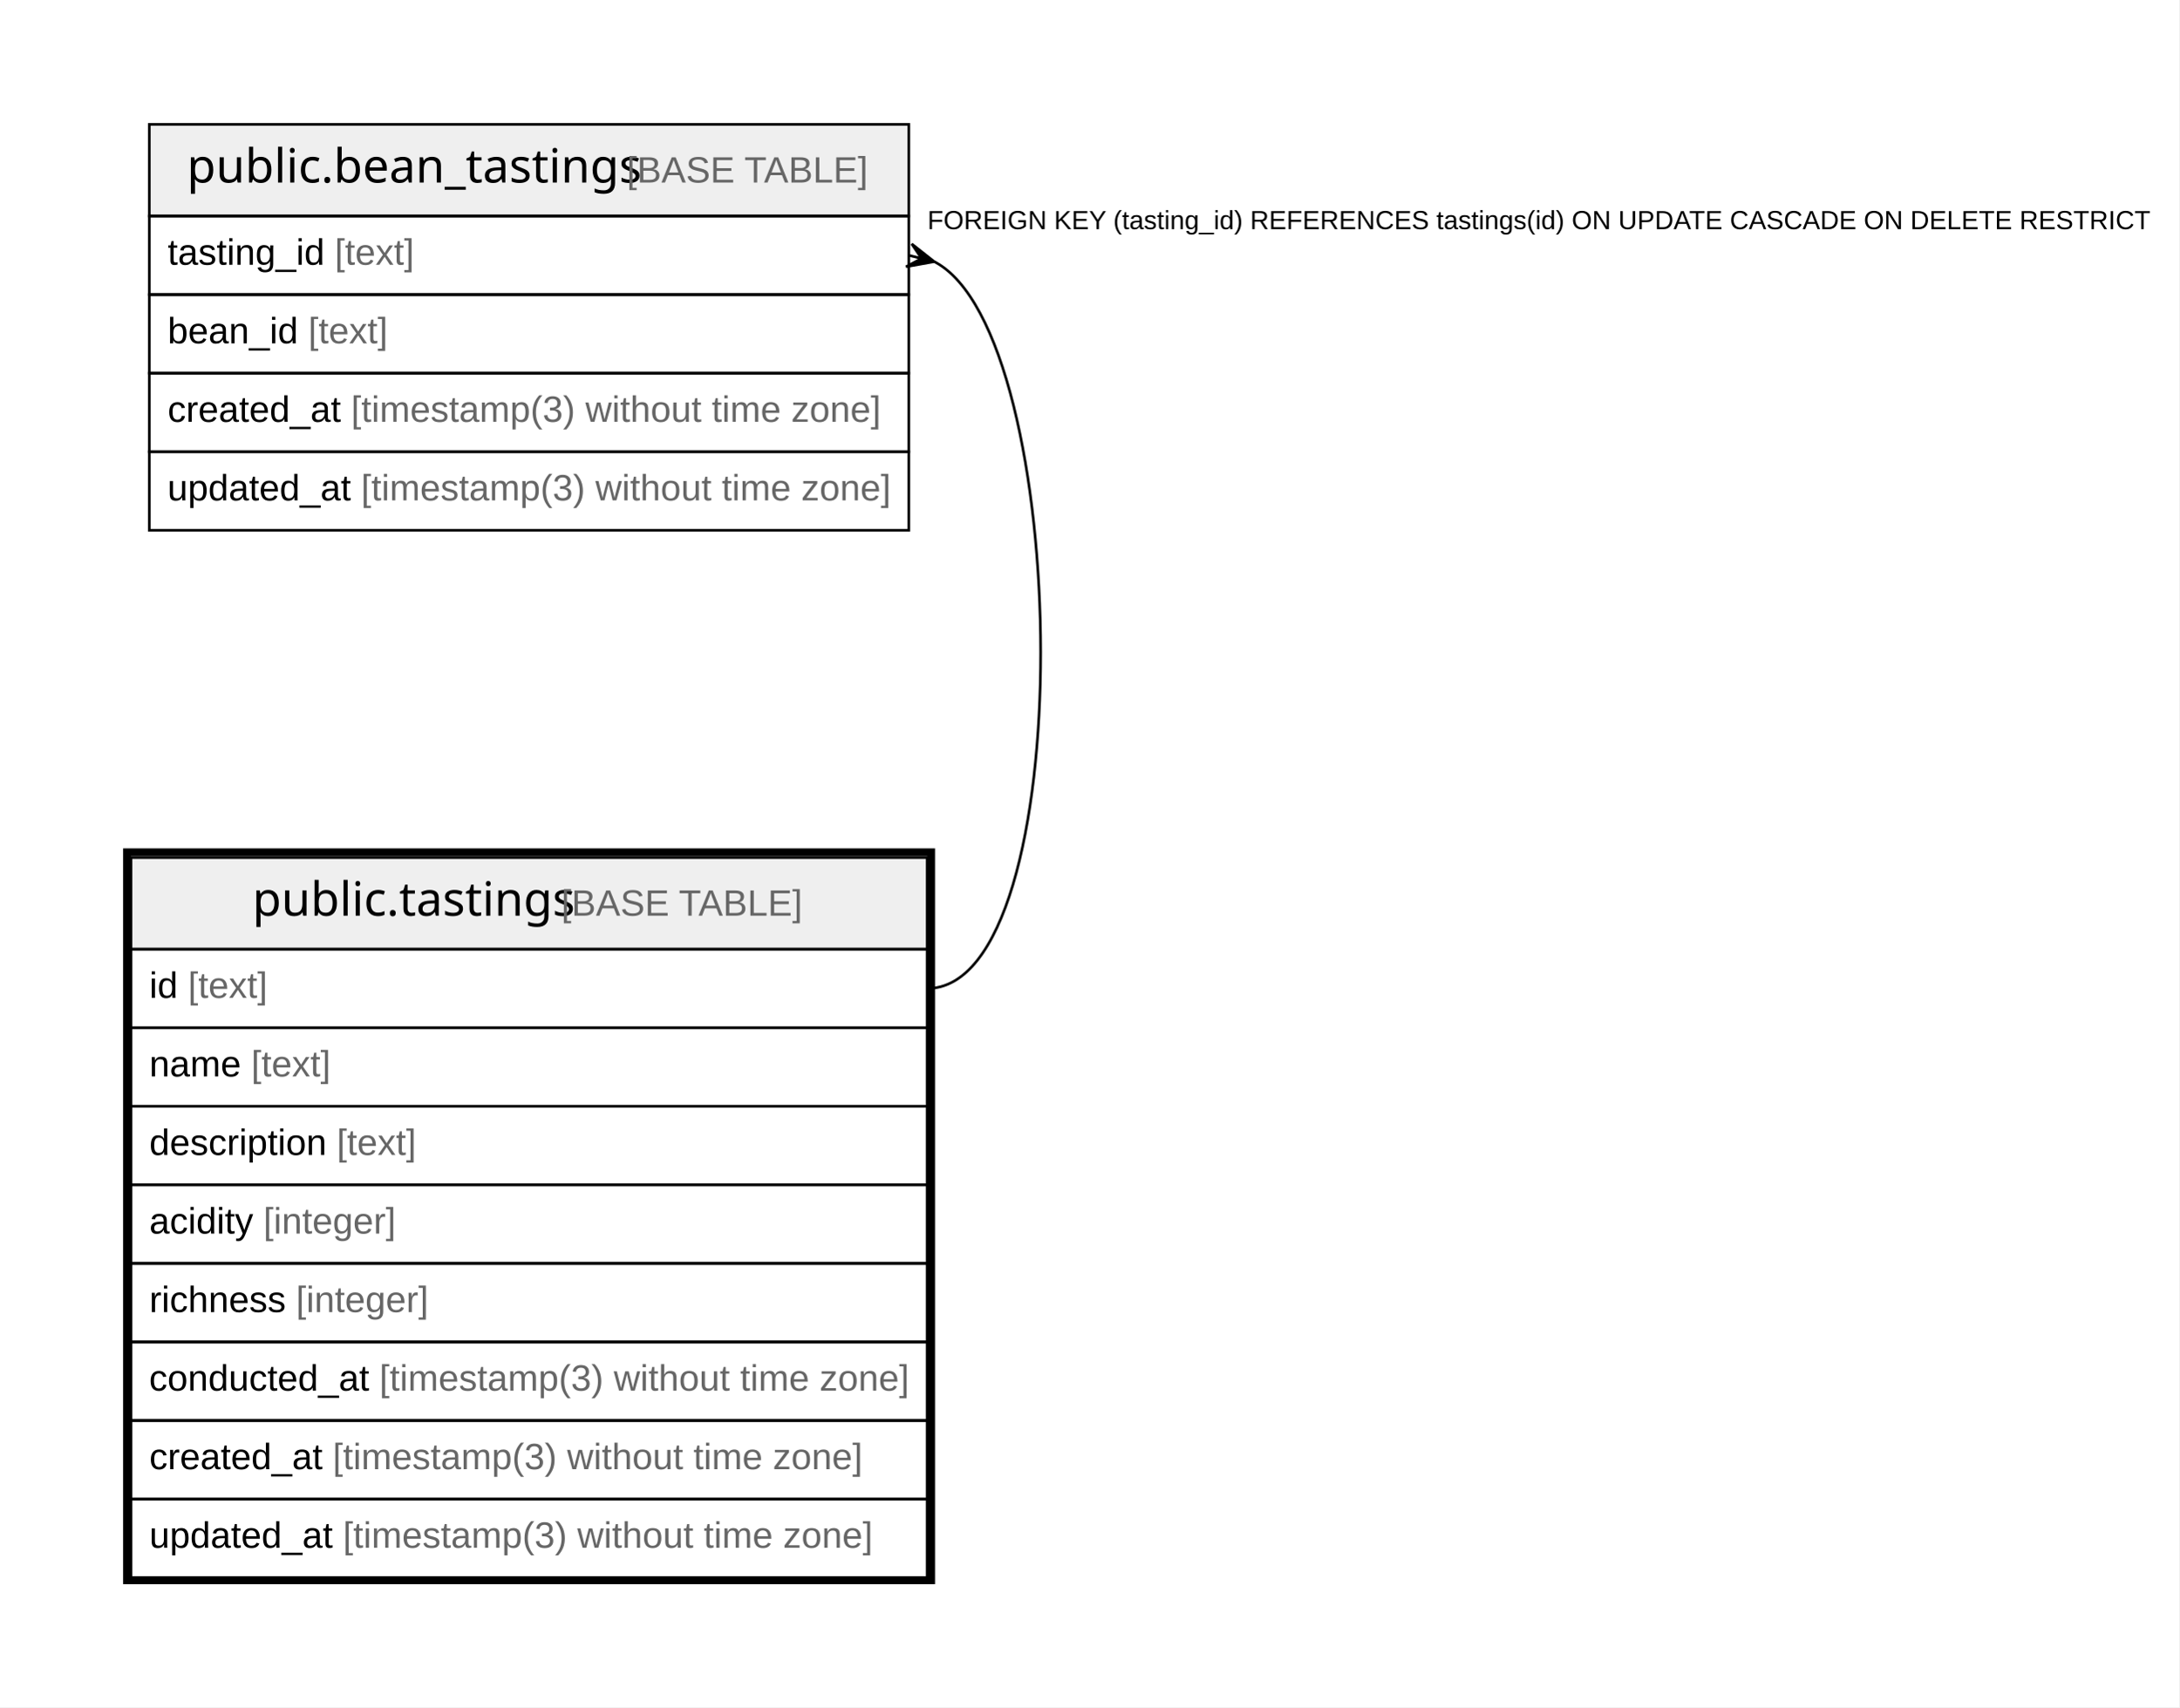
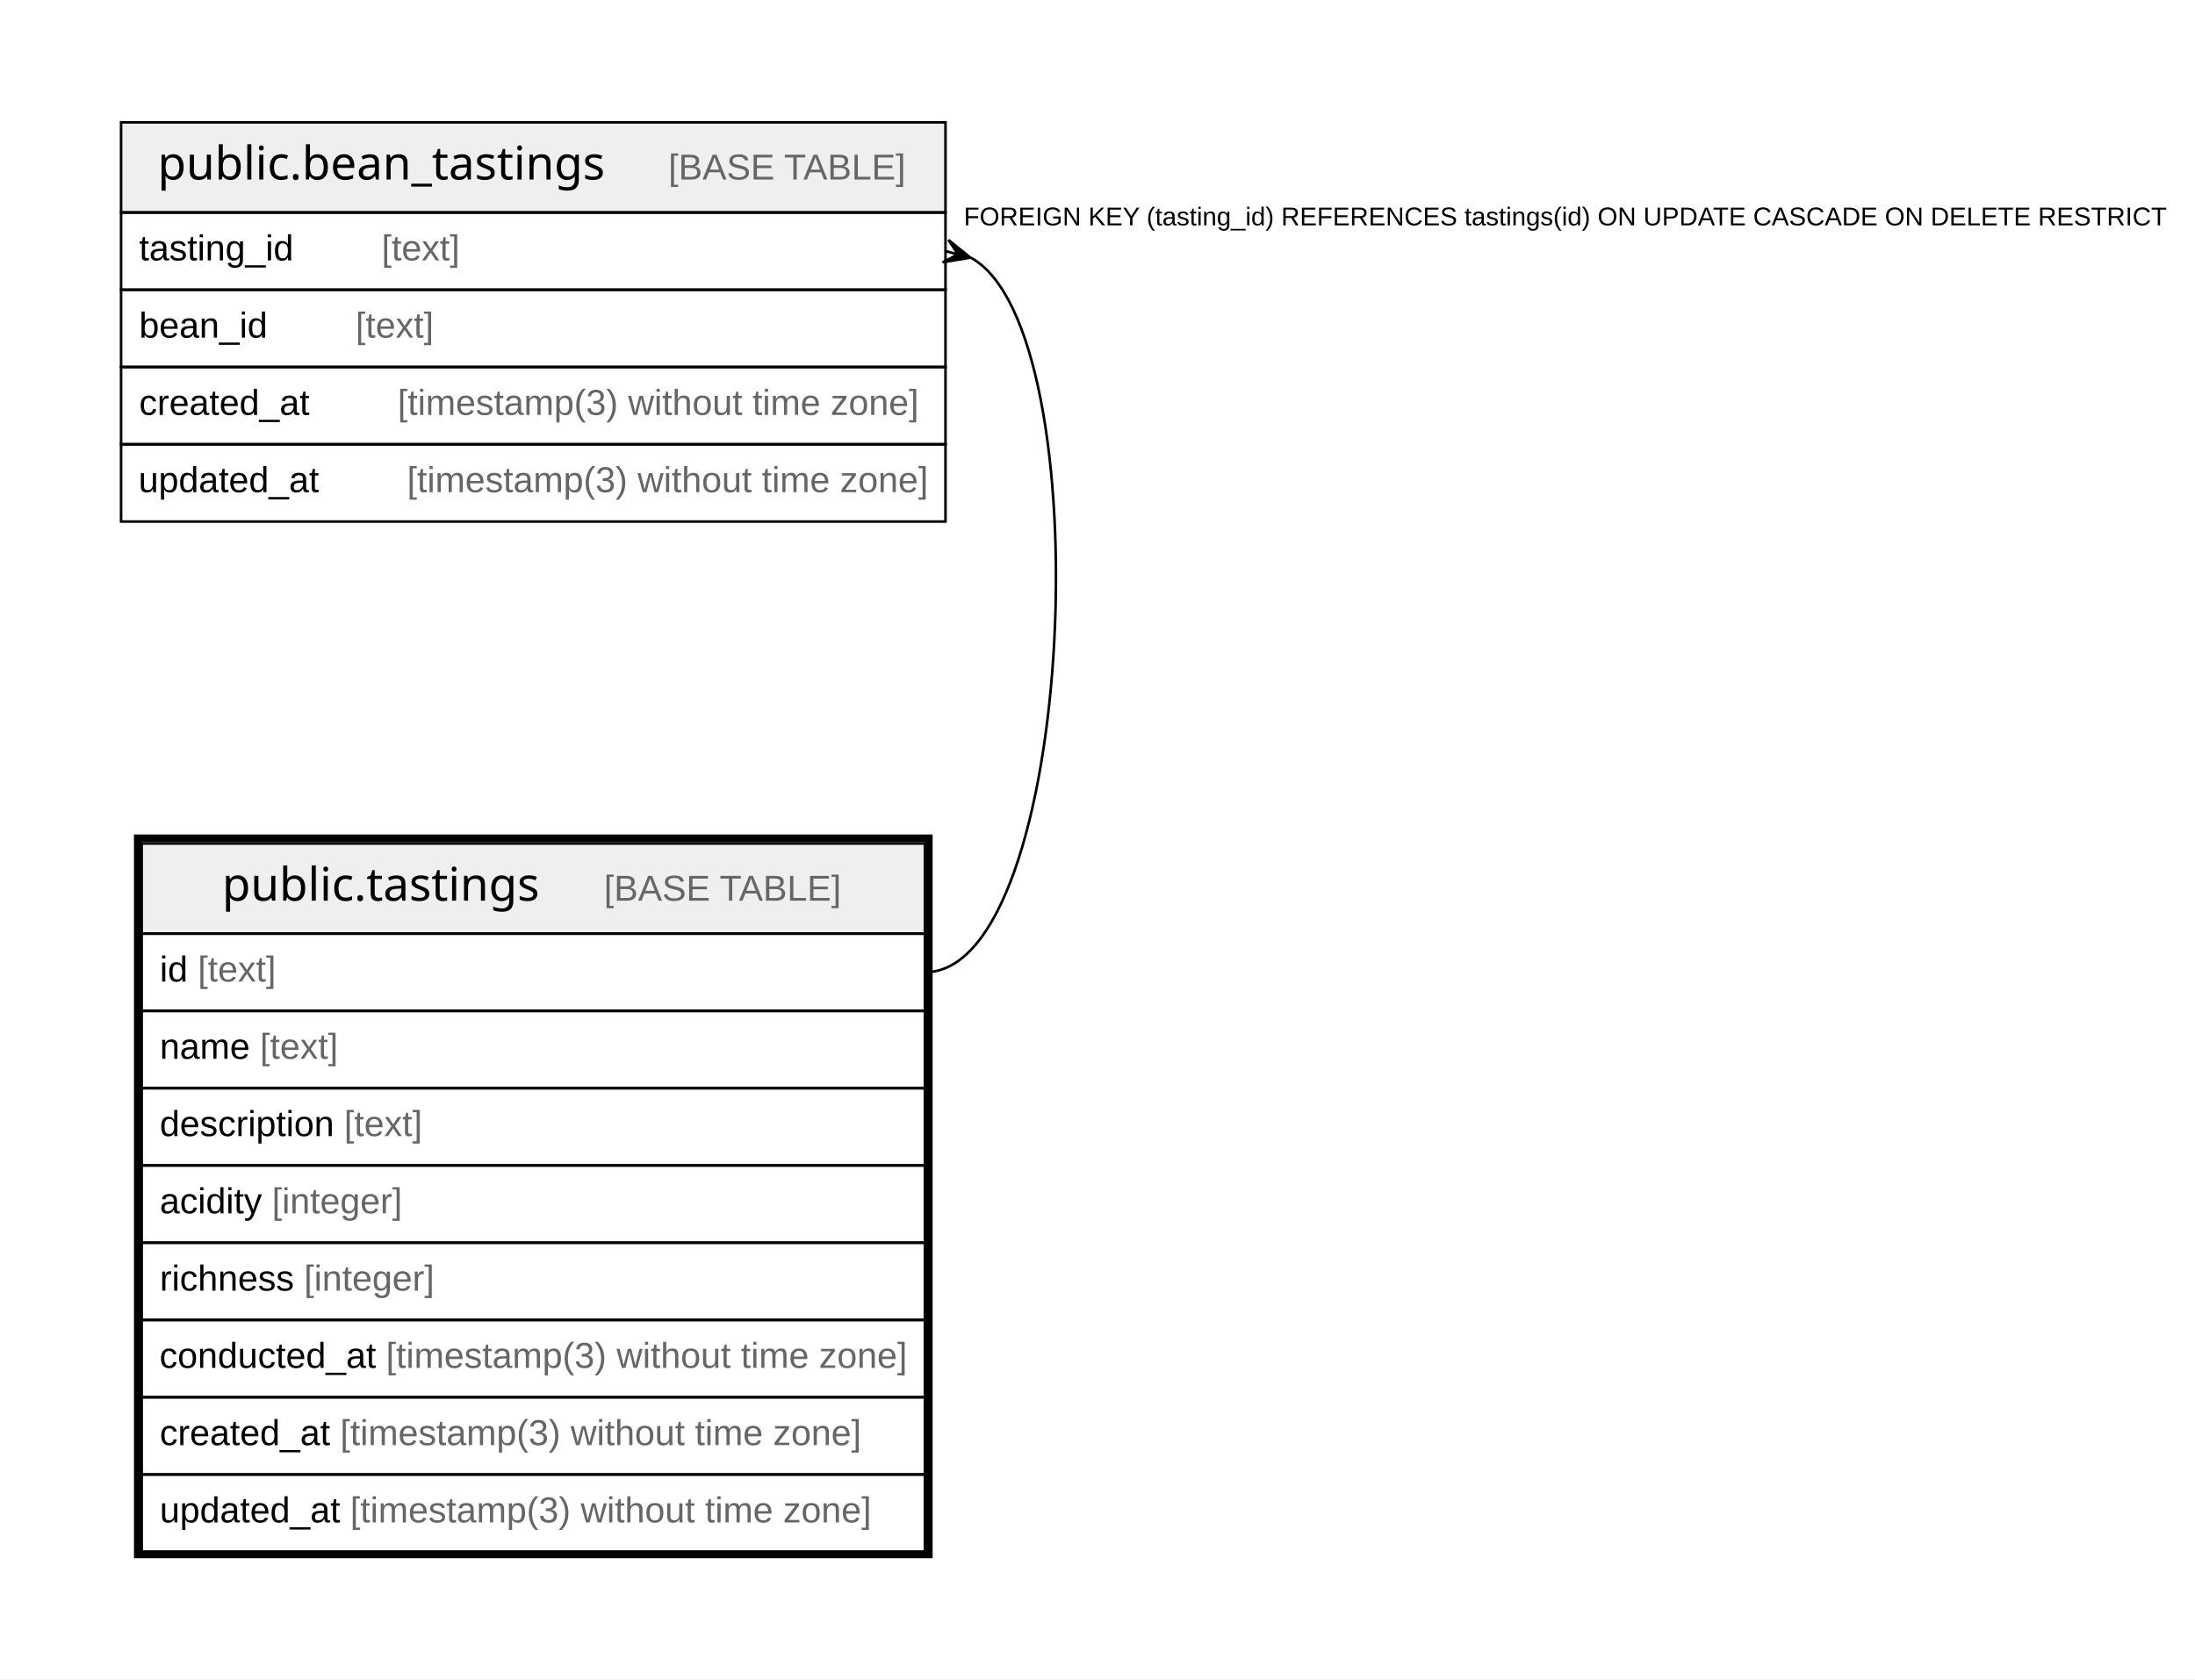
- <svg xmlns="http://www.w3.org/2000/svg" width="832pt" height="652pt" viewBox="0.00 0.00 832.00 652.00">
+ <svg xmlns="http://www.w3.org/2000/svg" width="852pt" height="652pt" viewBox="0.00 0.00 852.00 652.00">
  <g id="graph0" class="graph" transform="scale(1 1) rotate(0) translate(4 648)">
-     <polygon fill="#ffffff" stroke="transparent" points="-4,4 -4,-648 828,-648 828,4 -4,4" />
+     <polygon fill="#ffffff" stroke="transparent" points="-4,4 -4,-648 848,-648 848,4 -4,4" />
    <g id="node1" class="node">
-       <polygon fill="#efefef" stroke="transparent" points="46,-285.5 46,-320.5 350,-320.5 350,-285.5 46,-285.5" />
-       <polygon fill="none" stroke="#000000" points="46,-285.5 46,-320.5 350,-320.5 350,-285.5 46,-285.5" />
-       <text text-anchor="start" x="92.36" y="-298.3" font-family="Arial Bold" font-size="18.00" fill="#000000">public.tastings</text>
-       <text text-anchor="start" x="206.386" y="-298.3" font-family="Arial" font-size="14.00" fill="#000000"> </text>
-       <text text-anchor="start" x="210.277" y="-298.3" font-family="Arial" font-size="14.00" fill="#666666">[BASE TABLE]</text>
-       <polygon fill="none" stroke="#000000" points="46,-255.5 46,-285.5 350,-285.5 350,-255.5 46,-255.5" />
-       <text text-anchor="start" x="53" y="-266.9" font-family="Arial" font-size="14.00" fill="#000000">id </text>
-       <text text-anchor="start" x="67.78" y="-266.9" font-family="Arial" font-size="14.00" fill="#666666">[text]</text>
-       <polygon fill="none" stroke="#000000" points="46,-225.5 46,-255.5 350,-255.5 350,-225.5 46,-225.5" />
-       <text text-anchor="start" x="53" y="-236.9" font-family="Arial" font-size="14.00" fill="#000000">name </text>
-       <text text-anchor="start" x="91.899" y="-236.9" font-family="Arial" font-size="14.00" fill="#666666">[text]</text>
-       <polygon fill="none" stroke="#000000" points="46,-195.5 46,-225.5 350,-225.5 350,-195.5 46,-195.5" />
-       <text text-anchor="start" x="53" y="-206.9" font-family="Arial" font-size="14.00" fill="#000000">description </text>
-       <text text-anchor="start" x="124.568" y="-206.9" font-family="Arial" font-size="14.00" fill="#666666">[text]</text>
-       <polygon fill="none" stroke="#000000" points="46,-165.5 46,-195.5 350,-195.5 350,-165.5 46,-165.5" />
-       <text text-anchor="start" x="53" y="-176.9" font-family="Arial" font-size="14.00" fill="#000000">acidity </text>
-       <text text-anchor="start" x="96.56" y="-176.9" font-family="Arial" font-size="14.00" fill="#666666">[integer]</text>
-       <polygon fill="none" stroke="#000000" points="46,-135.5 46,-165.5 350,-165.5 350,-135.5 46,-135.5" />
-       <text text-anchor="start" x="53" y="-146.9" font-family="Arial" font-size="14.00" fill="#000000">richness </text>
-       <text text-anchor="start" x="109.006" y="-146.9" font-family="Arial" font-size="14.00" fill="#666666">[integer]</text>
-       <polygon fill="none" stroke="#000000" points="46,-105.5 46,-135.5 350,-135.5 350,-105.5 46,-105.5" />
-       <text text-anchor="start" x="52.912" y="-116.9" font-family="Arial" font-size="14.00" fill="#000000">conducted_at </text>
-       <text text-anchor="start" x="140.844" y="-116.9" font-family="Arial" font-size="14.00" fill="#666666">[timestamp(3) without time zone]</text>
-       <polygon fill="none" stroke="#000000" points="46,-75.5 46,-105.5 350,-105.5 350,-75.5 46,-75.5" />
-       <text text-anchor="start" x="53" y="-86.9" font-family="Arial" font-size="14.00" fill="#000000">created_at </text>
-       <text text-anchor="start" x="123.028" y="-86.9" font-family="Arial" font-size="14.00" fill="#666666">[timestamp(3) without time zone]</text>
-       <polygon fill="none" stroke="#000000" points="46,-45.5 46,-75.5 350,-75.5 350,-45.5 46,-45.5" />
-       <text text-anchor="start" x="53" y="-56.9" font-family="Arial" font-size="14.00" fill="#000000">updated_at </text>
-       <text text-anchor="start" x="126.933" y="-56.9" font-family="Arial" font-size="14.00" fill="#666666">[timestamp(3) without time zone]</text>
-       <polygon fill="none" stroke="#000000" stroke-width="3" points="44.5,-44.5 44.5,-322.5 351.5,-322.5 351.5,-44.5 44.5,-44.5" />
+       <polygon fill="#efefef" stroke="transparent" points="51,-285.5 51,-320.5 355,-320.5 355,-285.5 51,-285.5" />
+       <polygon fill="none" stroke="#000000" points="51,-285.5 51,-320.5 355,-320.5 355,-285.5 51,-285.5" />
+       <text text-anchor="start" x="82.203" y="-298.3" font-family="Arial Bold" font-size="18.00" fill="#000000">public.tastings</text>
+       <text text-anchor="start" x="196.229" y="-298.3" font-family="Arial" font-size="14.00" fill="#000000">    </text>
+       <text text-anchor="start" x="230.434" y="-298.3" font-family="Arial" font-size="14.00" fill="#666666">[BASE TABLE]</text>
+       <polygon fill="none" stroke="#000000" points="51,-255.5 51,-285.5 355,-285.5 355,-255.5 51,-255.5" />
+       <text text-anchor="start" x="58" y="-266.9" font-family="Arial" font-size="14.00" fill="#000000">id </text>
+       <text text-anchor="start" x="72.78" y="-266.9" font-family="Arial" font-size="14.00" fill="#666666">[text]</text>
+       <polygon fill="none" stroke="#000000" points="51,-225.5 51,-255.5 355,-255.5 355,-225.5 51,-225.5" />
+       <text text-anchor="start" x="58" y="-236.9" font-family="Arial" font-size="14.00" fill="#000000">name </text>
+       <text text-anchor="start" x="96.899" y="-236.9" font-family="Arial" font-size="14.00" fill="#666666">[text]</text>
+       <polygon fill="none" stroke="#000000" points="51,-195.5 51,-225.5 355,-225.5 355,-195.5 51,-195.5" />
+       <text text-anchor="start" x="58" y="-206.9" font-family="Arial" font-size="14.00" fill="#000000">description </text>
+       <text text-anchor="start" x="129.568" y="-206.9" font-family="Arial" font-size="14.00" fill="#666666">[text]</text>
+       <polygon fill="none" stroke="#000000" points="51,-165.5 51,-195.5 355,-195.5 355,-165.5 51,-165.5" />
+       <text text-anchor="start" x="58" y="-176.9" font-family="Arial" font-size="14.00" fill="#000000">acidity </text>
+       <text text-anchor="start" x="101.56" y="-176.9" font-family="Arial" font-size="14.00" fill="#666666">[integer]</text>
+       <polygon fill="none" stroke="#000000" points="51,-135.5 51,-165.5 355,-165.5 355,-135.5 51,-135.5" />
+       <text text-anchor="start" x="58" y="-146.9" font-family="Arial" font-size="14.00" fill="#000000">richness </text>
+       <text text-anchor="start" x="114.006" y="-146.9" font-family="Arial" font-size="14.00" fill="#666666">[integer]</text>
+       <polygon fill="none" stroke="#000000" points="51,-105.5 51,-135.5 355,-135.5 355,-105.5 51,-105.5" />
+       <text text-anchor="start" x="57.912" y="-116.9" font-family="Arial" font-size="14.00" fill="#000000">conducted_at </text>
+       <text text-anchor="start" x="145.844" y="-116.9" font-family="Arial" font-size="14.00" fill="#666666">[timestamp(3) without time zone]</text>
+       <polygon fill="none" stroke="#000000" points="51,-75.5 51,-105.5 355,-105.5 355,-75.5 51,-75.5" />
+       <text text-anchor="start" x="58" y="-86.9" font-family="Arial" font-size="14.00" fill="#000000">created_at </text>
+       <text text-anchor="start" x="128.028" y="-86.9" font-family="Arial" font-size="14.00" fill="#666666">[timestamp(3) without time zone]</text>
+       <polygon fill="none" stroke="#000000" points="51,-45.5 51,-75.5 355,-75.5 355,-45.5 51,-45.5" />
+       <text text-anchor="start" x="58" y="-56.9" font-family="Arial" font-size="14.00" fill="#000000">updated_at </text>
+       <text text-anchor="start" x="131.933" y="-56.9" font-family="Arial" font-size="14.00" fill="#666666">[timestamp(3) without time zone]</text>
+       <polygon fill="none" stroke="#000000" stroke-width="3" points="49.5,-44.5 49.5,-322.5 356.5,-322.5 356.5,-44.5 49.5,-44.5" />
    </g>
    <g id="node2" class="node">
-       <polygon fill="#efefef" stroke="transparent" points="53,-565.5 53,-600.5 343,-600.5 343,-565.5 53,-565.5" />
-       <polygon fill="none" stroke="#000000" points="53,-565.5 53,-600.5 343,-600.5 343,-565.5 53,-565.5" />
-       <text text-anchor="start" x="67.344" y="-578.3" font-family="Arial Bold" font-size="18.00" fill="#000000">public.bean_tastings</text>
-       <text text-anchor="start" x="231.402" y="-578.3" font-family="Arial" font-size="14.00" fill="#000000"> </text>
-       <text text-anchor="start" x="235.292" y="-578.3" font-family="Arial" font-size="14.00" fill="#666666">[BASE TABLE]</text>
-       <polygon fill="none" stroke="#000000" points="53,-535.5 53,-565.5 343,-565.5 343,-535.5 53,-535.5" />
-       <text text-anchor="start" x="60" y="-546.9" font-family="Arial" font-size="14.00" fill="#000000">tasting_id </text>
-       <text text-anchor="start" x="123.798" y="-546.9" font-family="Arial" font-size="14.00" fill="#666666">[text]</text>
-       <polygon fill="none" stroke="#000000" points="53,-505.5 53,-535.5 343,-535.5 343,-505.5 53,-505.5" />
-       <text text-anchor="start" x="60" y="-516.9" font-family="Arial" font-size="14.00" fill="#000000">bean_id </text>
-       <text text-anchor="start" x="113.693" y="-516.9" font-family="Arial" font-size="14.00" fill="#666666">[text]</text>
-       <polygon fill="none" stroke="#000000" points="53,-475.5 53,-505.5 343,-505.5 343,-475.5 53,-475.5" />
-       <text text-anchor="start" x="60" y="-486.9" font-family="Arial" font-size="14.00" fill="#000000">created_at </text>
-       <text text-anchor="start" x="130.028" y="-486.9" font-family="Arial" font-size="14.00" fill="#666666">[timestamp(3) without time zone]</text>
-       <polygon fill="none" stroke="#000000" points="53,-445.5 53,-475.5 343,-475.5 343,-445.5 53,-445.5" />
-       <text text-anchor="start" x="59.912" y="-456.9" font-family="Arial" font-size="14.00" fill="#000000">updated_at </text>
-       <text text-anchor="start" x="133.844" y="-456.9" font-family="Arial" font-size="14.00" fill="#666666">[timestamp(3) without time zone]</text>
+       <polygon fill="#efefef" stroke="transparent" points="43,-565.5 43,-600.5 363,-600.5 363,-565.5 43,-565.5" />
+       <polygon fill="none" stroke="#000000" points="43,-565.5 43,-600.5 363,-600.5 363,-565.5 43,-565.5" />
+       <text text-anchor="start" x="57.187" y="-578.3" font-family="Arial Bold" font-size="18.00" fill="#000000">public.bean_tastings</text>
+       <text text-anchor="start" x="221.245" y="-578.3" font-family="Arial" font-size="14.00" fill="#000000">    </text>
+       <text text-anchor="start" x="255.45" y="-578.3" font-family="Arial" font-size="14.00" fill="#666666">[BASE TABLE]</text>
+       <polygon fill="none" stroke="#000000" points="43,-535.5 43,-565.5 363,-565.5 363,-535.5 43,-535.5" />
+       <text text-anchor="start" x="50" y="-546.9" font-family="Arial" font-size="14.00" fill="#000000">tasting_id    </text>
+       <text text-anchor="start" x="144.112" y="-546.9" font-family="Arial" font-size="14.00" fill="#666666">[text]</text>
+       <polygon fill="none" stroke="#000000" points="43,-505.5 43,-535.5 363,-535.5 363,-505.5 43,-505.5" />
+       <text text-anchor="start" x="50" y="-516.9" font-family="Arial" font-size="14.00" fill="#000000">bean_id    </text>
+       <text text-anchor="start" x="134.007" y="-516.9" font-family="Arial" font-size="14.00" fill="#666666">[text]</text>
+       <polygon fill="none" stroke="#000000" points="43,-475.5 43,-505.5 363,-505.5 363,-475.5 43,-475.5" />
+       <text text-anchor="start" x="50" y="-486.9" font-family="Arial" font-size="14.00" fill="#000000">created_at    </text>
+       <text text-anchor="start" x="150.342" y="-486.9" font-family="Arial" font-size="14.00" fill="#666666">[timestamp(3) without time zone]</text>
+       <polygon fill="none" stroke="#000000" points="43,-445.5 43,-475.5 363,-475.5 363,-445.5 43,-445.5" />
+       <text text-anchor="start" x="49.755" y="-456.9" font-family="Arial" font-size="14.00" fill="#000000">updated_at    </text>
+       <text text-anchor="start" x="154.001" y="-456.9" font-family="Arial" font-size="14.00" fill="#666666">[timestamp(3) without time zone]</text>
    </g>
    <g id="edge1" class="edge">
-       <path fill="none" stroke="#000000" d="M352.714,-548.079C405.8,-520.712 408.838,-270.5 350,-270.5" />
-       <polygon fill="#000000" stroke="#000000" points="352.703,-548.082 341.912,-546.134 347.852,-549.291 343,-550.5 343,-550.5 343,-550.5 347.852,-549.291 344.088,-554.866 352.703,-548.082 352.703,-548.082" />
-       <text text-anchor="start" x="350.106" y="-560.5" font-family="Arial" font-size="10.00" fill="#000000">FOREIGN KEY (tasting_id) REFERENCES tastings(id) ON UPDATE CASCADE ON DELETE RESTRICT</text>
+       <path fill="none" stroke="#000000" d="M372.904,-547.907C424.167,-519.679 413.722,-270.5 355,-270.5" />
+       <polygon fill="#000000" stroke="#000000" points="372.674,-547.967 361.86,-546.147 367.837,-549.234 363,-550.5 363,-550.5 363,-550.5 367.837,-549.234 364.14,-554.853 372.674,-547.967 372.674,-547.967" />
+       <text text-anchor="start" x="370.106" y="-560.5" font-family="Arial" font-size="10.00" fill="#000000">FOREIGN KEY (tasting_id) REFERENCES tastings(id) ON UPDATE CASCADE ON DELETE RESTRICT</text>
    </g>
  </g>
</svg>
